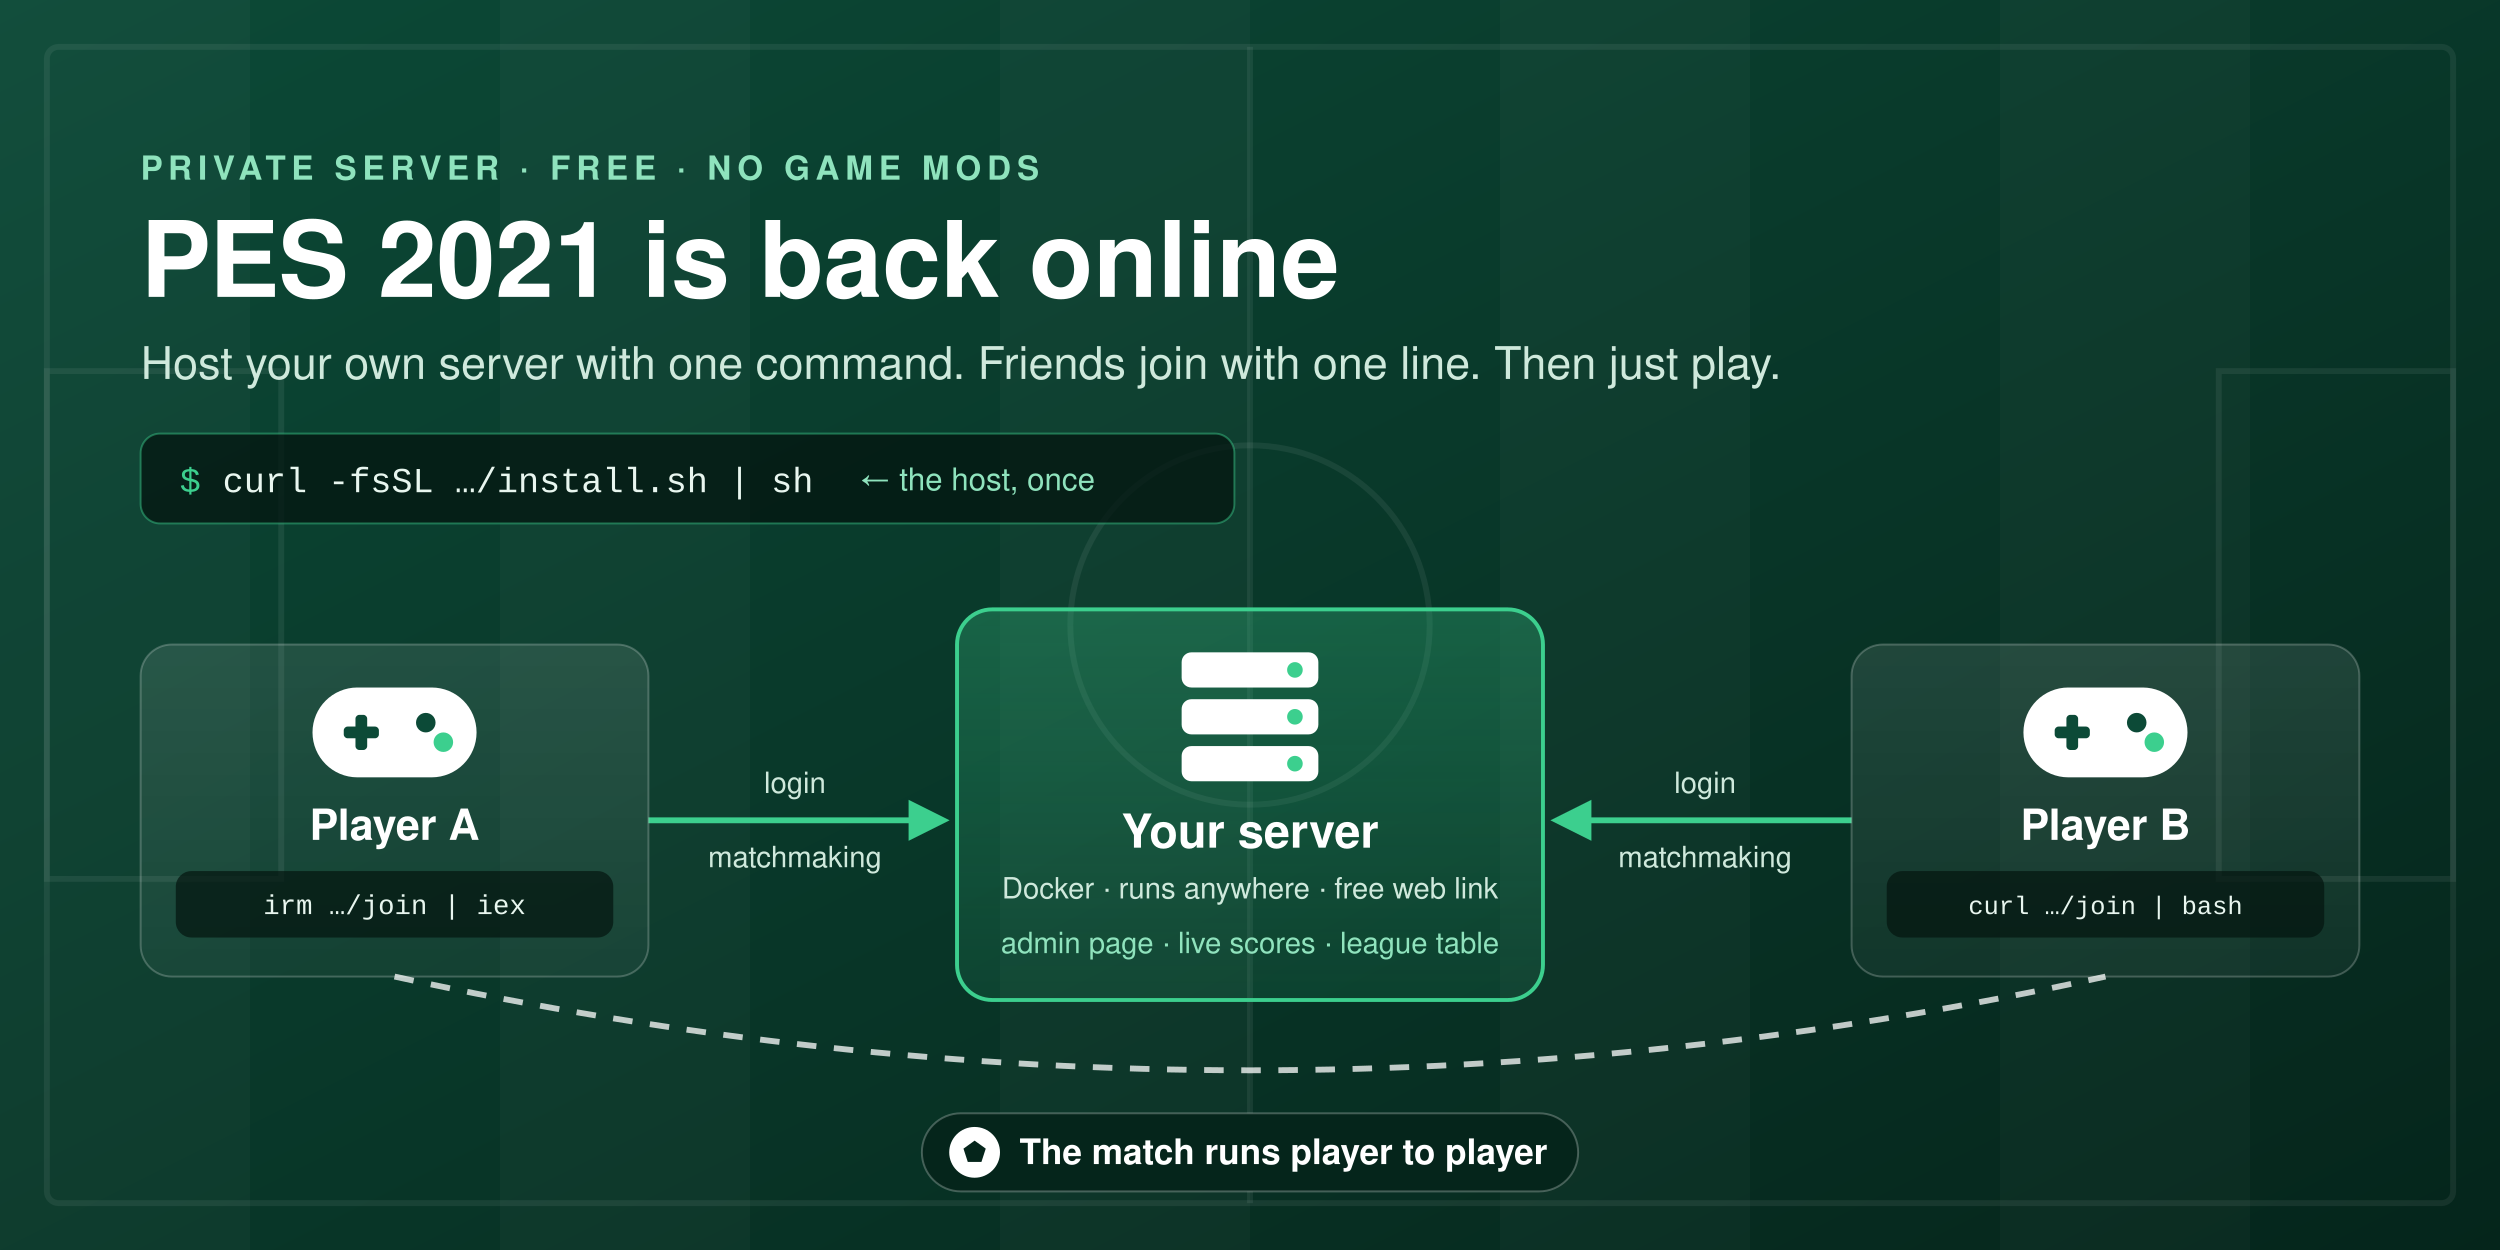
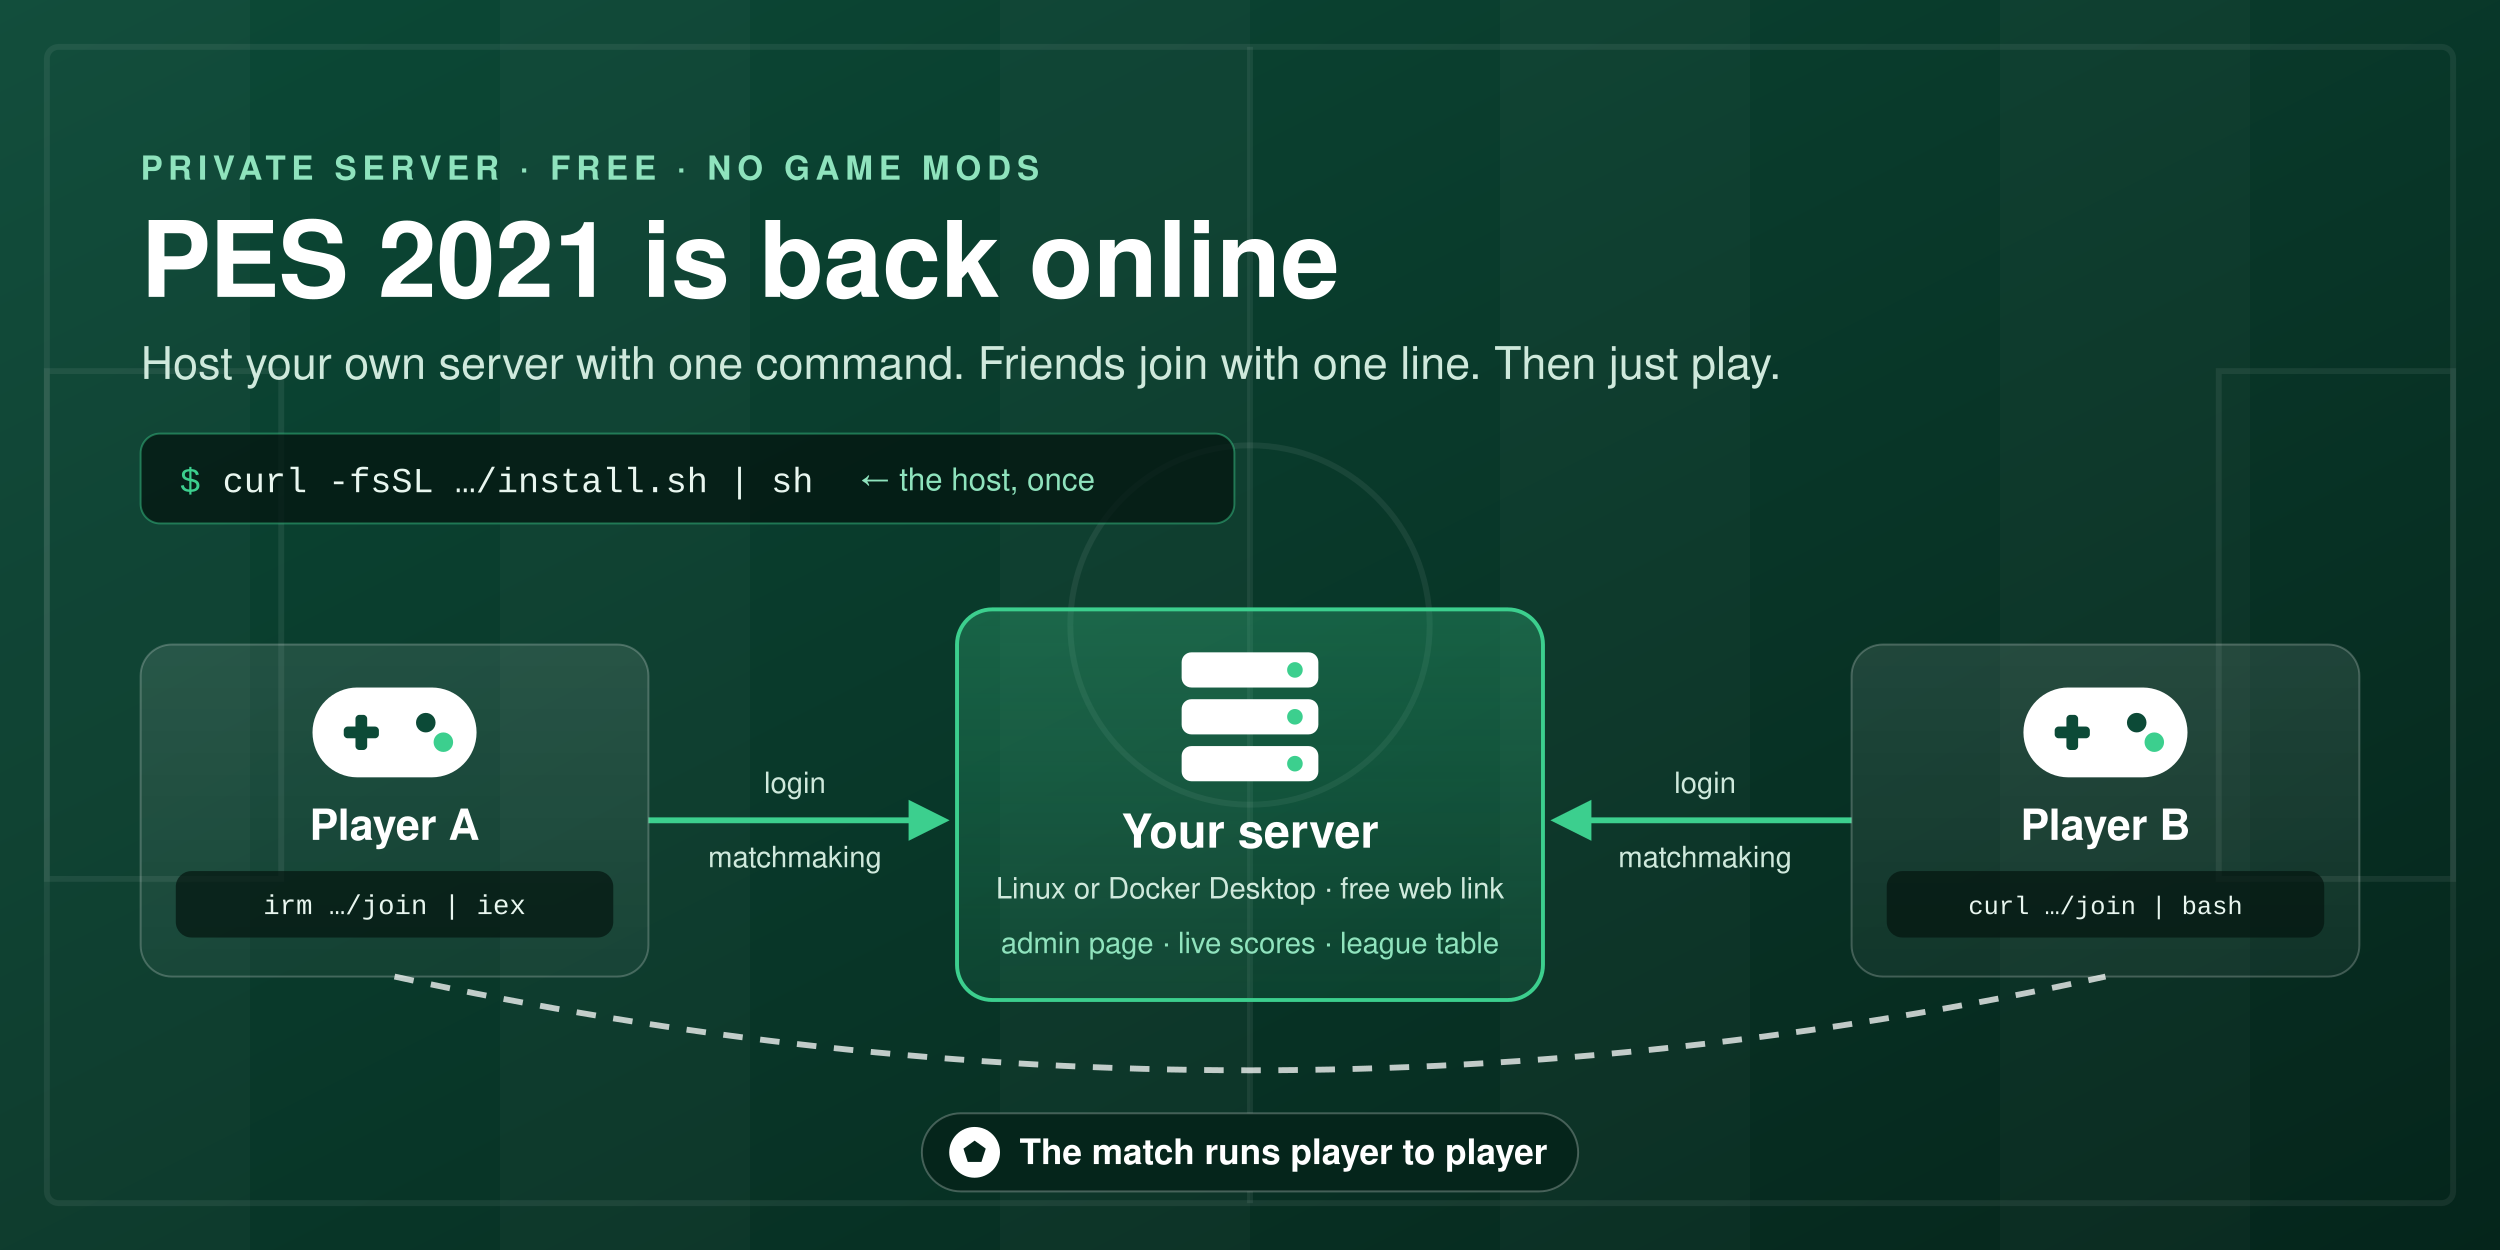
<svg xmlns="http://www.w3.org/2000/svg" viewBox="0 0 1280 640" width="1280" height="640" role="img" aria-label="PES 2021 private server: the host runs one command, friends join with one line, and the match runs player to player">
  <defs>
    <linearGradient id="bg" x1="0" y1="0" x2="1" y2="1">
      <stop offset="0" stop-color="#0c4a37" />
      <stop offset="1" stop-color="#05251b" />
    </linearGradient>
    <linearGradient id="card" x1="0" y1="0" x2="0" y2="1">
      <stop offset="0" stop-color="#ffffff" stop-opacity="0.10" />
      <stop offset="1" stop-color="#ffffff" stop-opacity="0.04" />
    </linearGradient>
    <linearGradient id="srv" x1="0" y1="0" x2="0" y2="1">
      <stop offset="0" stop-color="#3ccf8e" stop-opacity="0.28" />
      <stop offset="1" stop-color="#3ccf8e" stop-opacity="0.10" />
    </linearGradient>
    <marker id="arrow" viewBox="0 0 10 10" refX="8" refY="5" markerWidth="7" markerHeight="7" orient="auto-start-reverse">
      <path d="M0,0 L10,5 L0,10 z" fill="#3ccf8e" />
    </marker>
    <style>
      .sans { font-family: "Segoe UI", "Helvetica Neue", Helvetica, Arial, sans-serif; }
      .mono { font-family: "SFMono-Regular", Consolas, "Liberation Mono", Menlo, monospace; }
    </style>
  </defs>
  <rect width="1280" height="640" fill="url(#bg)" />
  <g fill="#ffffff" opacity="0.025">
    <rect x="0" width="128" height="640" />
    <rect x="256" width="128" height="640" />
    <rect x="512" width="128" height="640" />
    <rect x="768" width="128" height="640" />
    <rect x="1024" width="128" height="640" />
  </g>
  <g fill="none" stroke="#ffffff" stroke-opacity="0.07" stroke-width="3">
    <rect x="24" y="24" width="1232" height="592" rx="6" />
    <line x1="640" y1="24" x2="640" y2="616" />
    <circle cx="640" cy="320" r="92" />
    <rect x="24" y="190" width="120" height="260" />
    <rect x="1136" y="190" width="120" height="260" />
  </g>
  <text x="72" y="92" class="sans" font-size="17" font-weight="700" letter-spacing="3" fill="#8fe3bd">PRIVATE SERVER · FREE · NO GAME MODS</text>
  <text x="72" y="152" class="sans" font-size="54" font-weight="800" fill="#ffffff">PES 2021 is back online</text>
  <text x="72" y="194" class="sans" font-size="23" fill="#cfe9dc">Host your own server with one command. Friends join with one line. Then just play.</text>
  <rect x="72" y="222" width="560" height="46" rx="10" fill="#03150f" fill-opacity="0.75" stroke="#3ccf8e" stroke-opacity="0.45" />
  <text x="92" y="252" class="mono" font-size="18" fill="#3ccf8e">$</text>
  <text x="114" y="252" class="mono" font-size="18" fill="#e8f6ef">curl -fsSL …/install.sh | sh</text>
  <text x="440" y="251" class="sans" font-size="16" fill="#8fe3bd">← the host, once</text>
  <line x1="332" y1="420" x2="482" y2="420" stroke="#3ccf8e" stroke-width="3" marker-end="url(#arrow)" />
  <line x1="948" y1="420" x2="798" y2="420" stroke="#3ccf8e" stroke-width="3" marker-end="url(#arrow)" />
  <text x="407" y="406" class="sans" font-size="15" fill="#cfe9dc" text-anchor="middle">login</text>
  <text x="407" y="444" class="sans" font-size="15" fill="#cfe9dc" text-anchor="middle">matchmaking</text>
  <text x="873" y="406" class="sans" font-size="15" fill="#cfe9dc" text-anchor="middle">login</text>
  <text x="873" y="444" class="sans" font-size="15" fill="#cfe9dc" text-anchor="middle">matchmaking</text>
  <path d="M202,500 Q640,596 1078,500" fill="none" stroke="#ffffff" stroke-opacity="0.75" stroke-width="3" stroke-dasharray="10 9" />
  <g transform="translate(486,590)">
    <rect x="-14" y="-20" width="336" height="40" rx="20" fill="#05251b" stroke="#ffffff" stroke-opacity="0.25" />
    <circle cx="13" cy="0" r="13" fill="#ffffff" />
    <polygon points="13,-6 18.7,-1.9 16.5,4.9 9.5,4.9 7.3,-1.9" fill="#05251b" />
    <text x="36" y="6" class="sans" font-size="18" font-weight="600" fill="#ffffff">The match runs player to player</text>
  </g>
  <g transform="translate(72,330)">
    <rect width="260" height="170" rx="16" fill="url(#card)" stroke="#ffffff" stroke-opacity="0.22" />
    <g transform="translate(88,22)">
      <rect width="84" height="46" rx="23" fill="#ffffff" />
      <rect x="16" y="20" width="18" height="6" rx="2" fill="#0c4a37" />
      <rect x="22" y="14" width="6" height="18" rx="2" fill="#0c4a37" />
      <circle cx="58" cy="18" r="5" fill="#0c4a37" />
      <circle cx="67" cy="28" r="5" fill="#3ccf8e" />
    </g>
    <text x="130" y="100" class="sans" font-size="22" font-weight="700" fill="#ffffff" text-anchor="middle">Player A</text>
    <rect x="18" y="116" width="224" height="34" rx="8" fill="#03150f" fill-opacity="0.7" />
    <text x="130" y="138" class="mono" font-size="14" fill="#e8f6ef" text-anchor="middle">irm …/join | iex</text>
  </g>
  <g transform="translate(948,330)">
    <rect width="260" height="170" rx="16" fill="url(#card)" stroke="#ffffff" stroke-opacity="0.22" />
    <g transform="translate(88,22)">
      <rect width="84" height="46" rx="23" fill="#ffffff" />
      <rect x="16" y="20" width="18" height="6" rx="2" fill="#0c4a37" />
      <rect x="22" y="14" width="6" height="18" rx="2" fill="#0c4a37" />
      <circle cx="58" cy="18" r="5" fill="#0c4a37" />
      <circle cx="67" cy="28" r="5" fill="#3ccf8e" />
    </g>
    <text x="130" y="100" class="sans" font-size="22" font-weight="700" fill="#ffffff" text-anchor="middle">Player B</text>
    <rect x="18" y="116" width="224" height="34" rx="8" fill="#03150f" fill-opacity="0.7" />
    <text x="130" y="138" class="mono" font-size="13" fill="#e8f6ef" text-anchor="middle">curl …/join | bash</text>
  </g>
  <g transform="translate(490,312)">
    <rect width="300" height="200" rx="18" fill="url(#srv)" stroke="#3ccf8e" stroke-width="2" />
    <g transform="translate(115,22)">
      <rect width="70" height="18" rx="5" fill="#ffffff" />
      <circle cx="58" cy="9" r="4" fill="#3ccf8e" />
      <rect y="24" width="70" height="18" rx="5" fill="#ffffff" />
      <circle cx="58" cy="33" r="4" fill="#3ccf8e" />
      <rect y="48" width="70" height="18" rx="5" fill="#ffffff" />
      <circle cx="58" cy="57" r="4" fill="#3ccf8e" />
    </g>
    <text x="150" y="122" class="sans" font-size="24" font-weight="800" fill="#ffffff" text-anchor="middle">Your server</text>
-     <text x="150" y="148" class="sans" font-size="15" fill="#cfe9dc" text-anchor="middle">Docker · runs anywhere · free web link</text>
+     <text x="150" y="148" class="sans" font-size="15" fill="#cfe9dc" text-anchor="middle">Linux or Docker Desktop · free web link</text>
    <text x="150" y="176" class="sans" font-size="15" fill="#8fe3bd" text-anchor="middle">admin page · live scores · league table</text>
  </g>
</svg>
